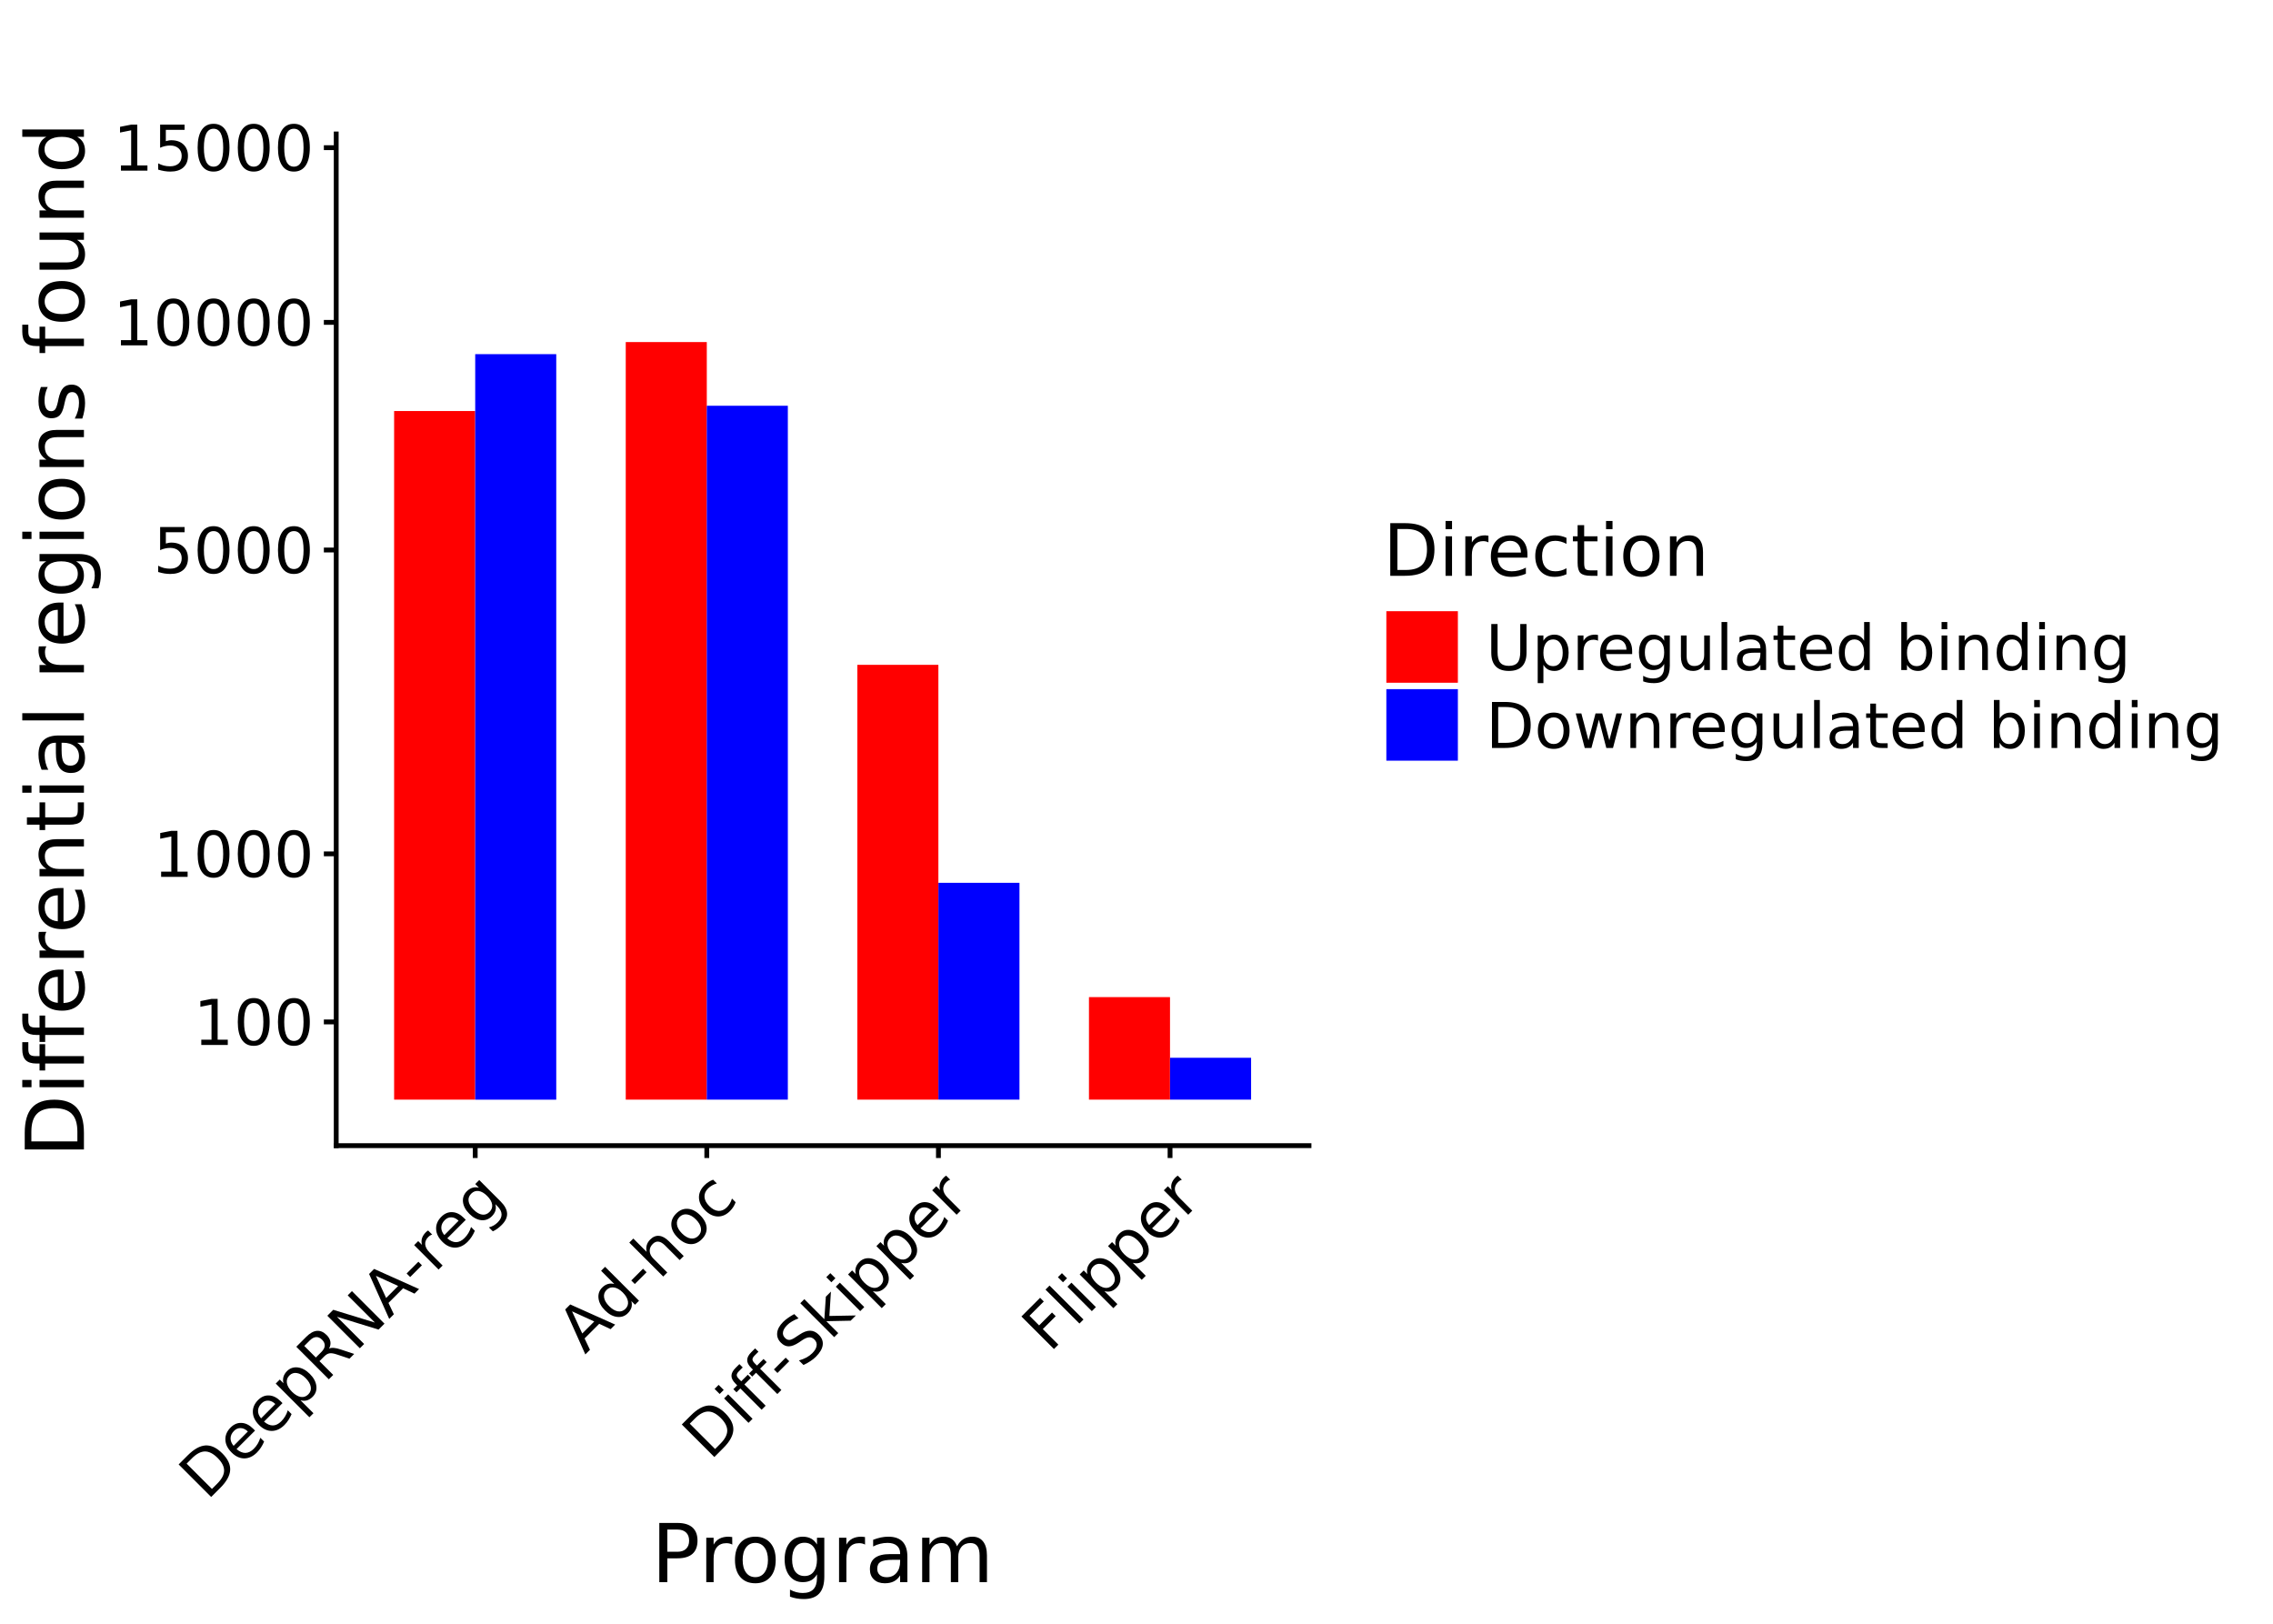
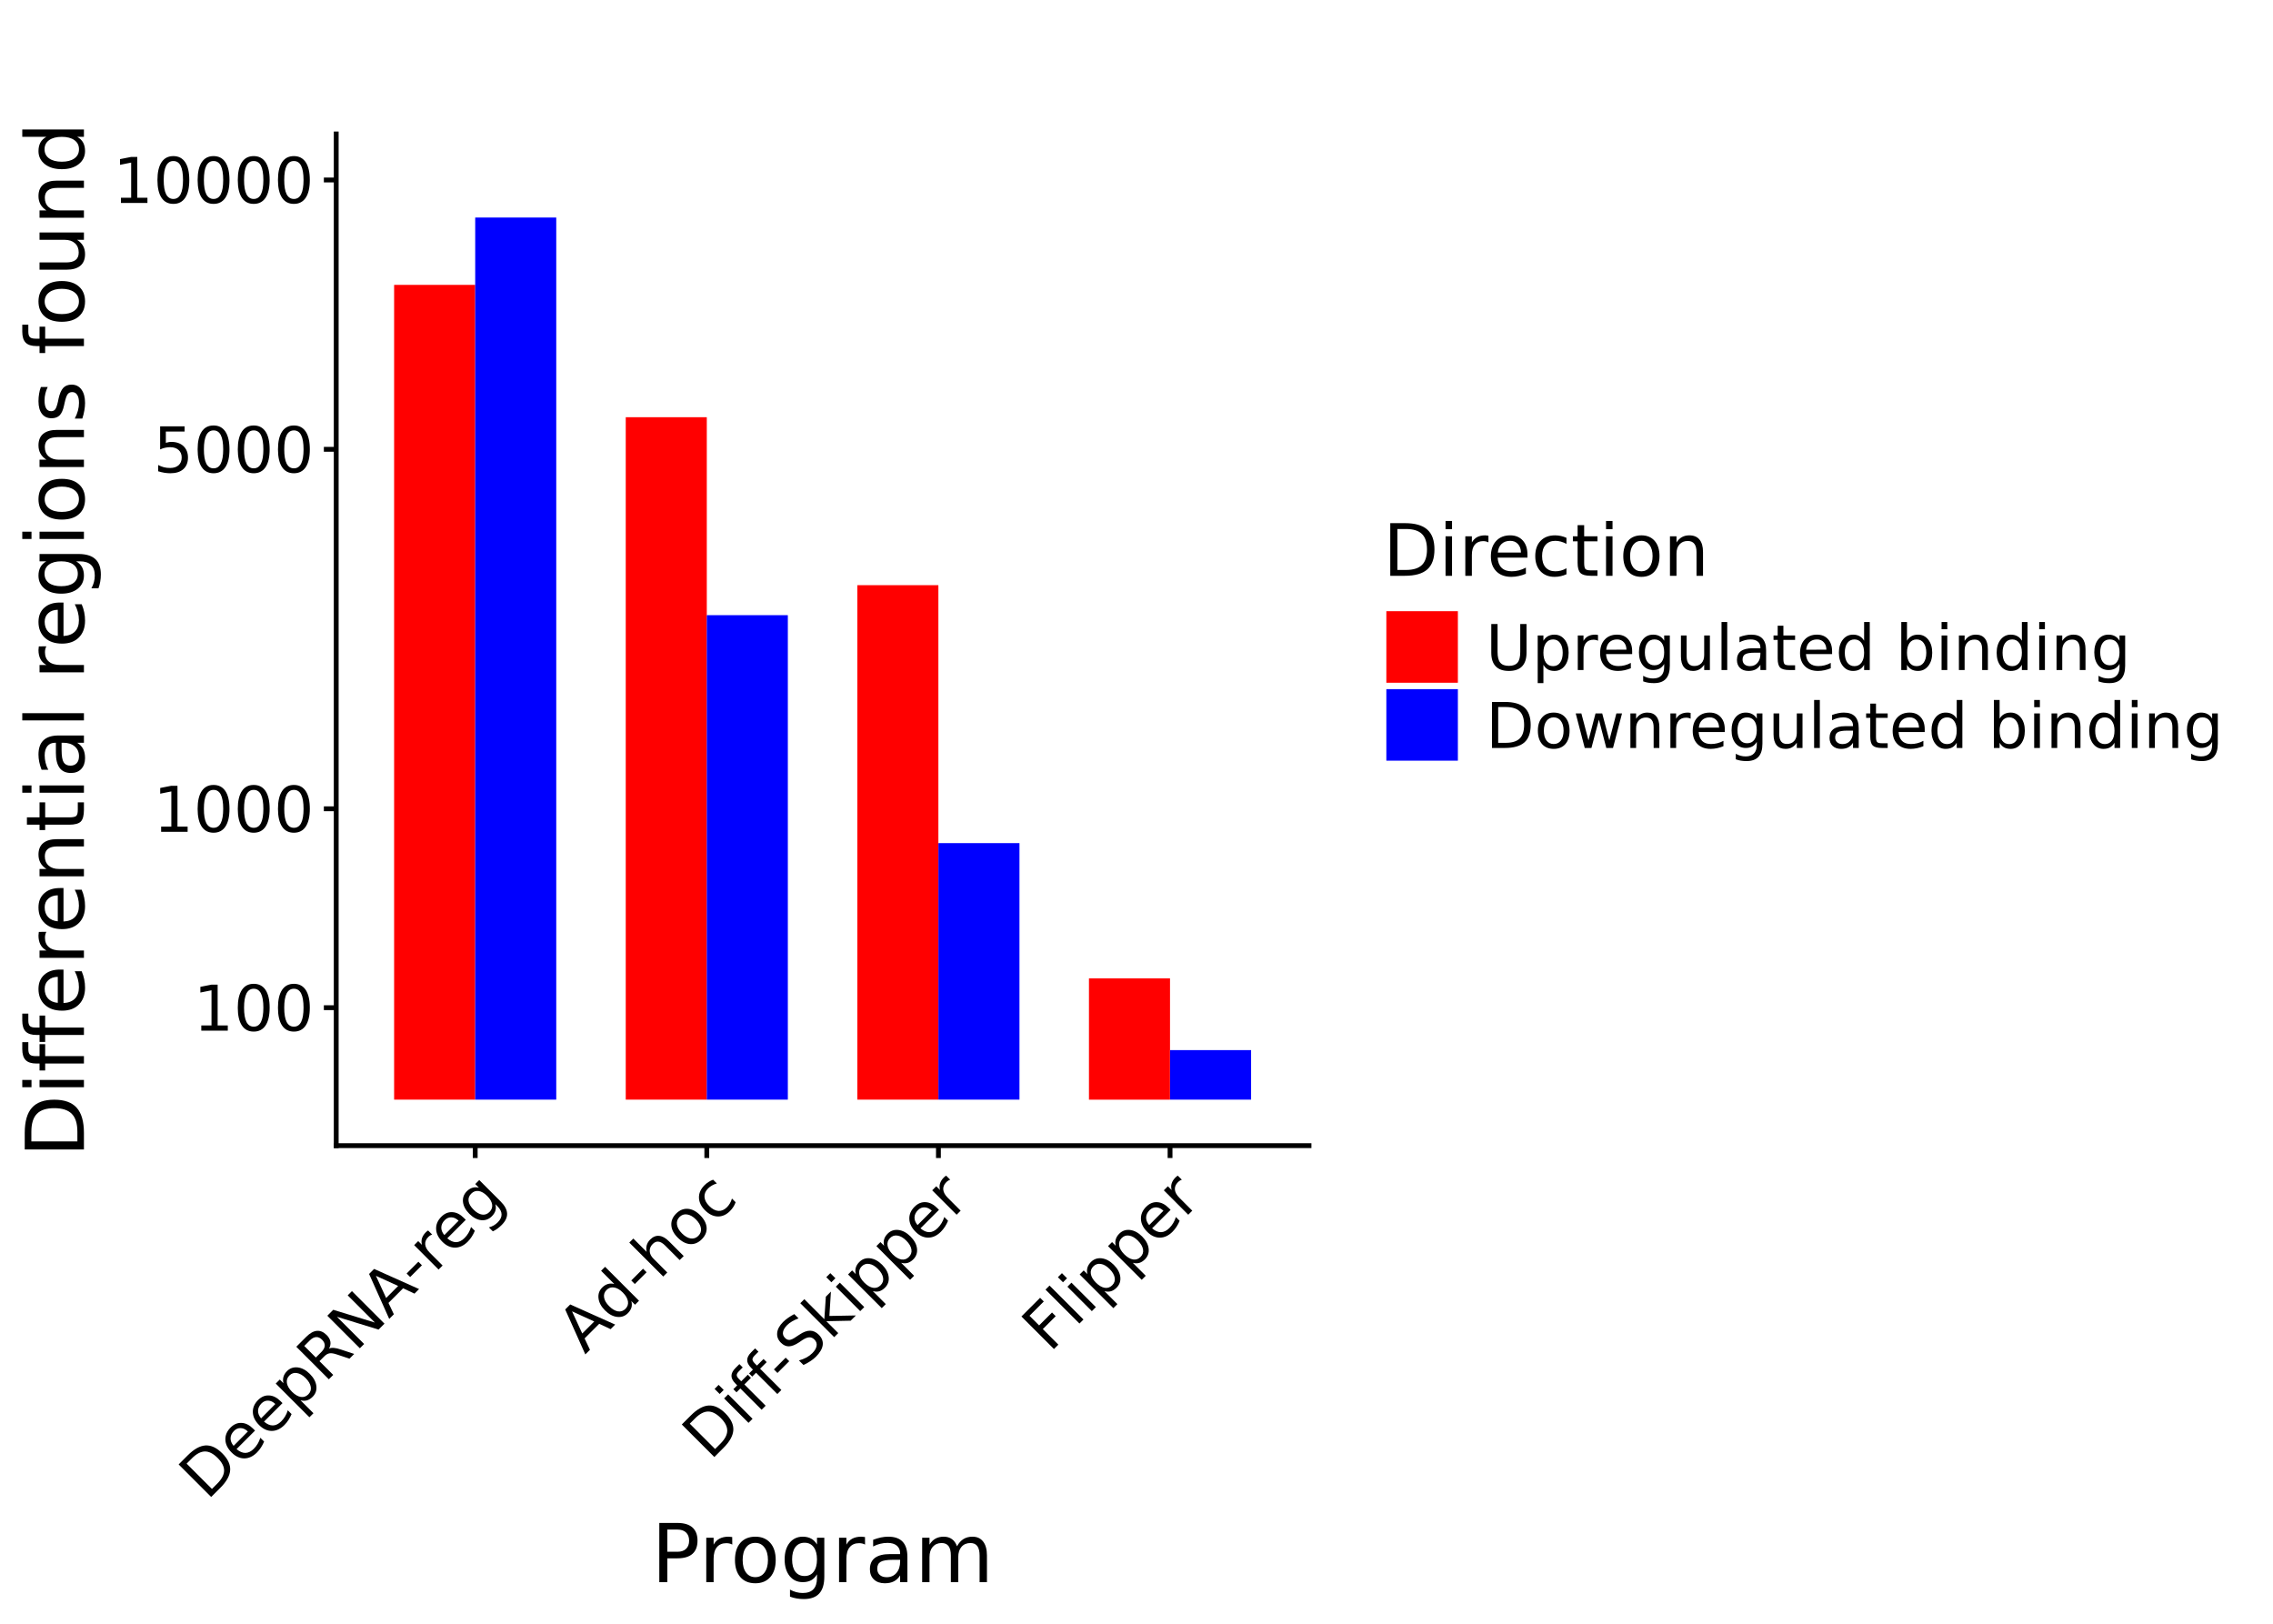
<svg xmlns="http://www.w3.org/2000/svg" width="504.00pt" height="360.00pt" viewBox="0 0 504.00 360.00">
  <g class="svglite">
    <defs>
      <style type="text/css">
    .svglite line, .svglite polyline, .svglite polygon, .svglite path, .svglite rect, .svglite circle {
      fill: none;
      stroke: #000000;
      stroke-linecap: round;
      stroke-linejoin: round;
      stroke-miterlimit: 10.00;
    }
    .svglite text {
      white-space: pre;
    }
    .svglite g.glyphgroup path {
      fill: inherit;
      stroke: none;
    }
  </style>
    </defs>
    <rect width="100%" height="100%" style="stroke: none; fill: #FFFFFF;" />
    <defs>
      <clipPath id="cpMC4wMHw1MDQuMDB8MC4wMHwzNjAuMDA=">
        <rect x="0.00" y="0.00" width="504.00" height="360.00" />
      </clipPath>
    </defs>
    <g clip-path="url(#cpMC4wMHw1MDQuMDB8MC4wMHwzNjAuMDA=)">
      <rect x="0.00" y="0.00" width="504.00" height="360.00" style="stroke-width: 1.07; stroke: #FFFFFF; fill: #FFFFFF;" />
    </g>
    <defs>
      <clipPath id="cpNzQuNTV8MjkwLjI1fDI5LjcwfDI1NC4wMA==">
        <rect x="74.55" y="29.70" width="215.70" height="224.30" />
      </clipPath>
    </defs>
    <g clip-path="url(#cpNzQuNTV8MjkwLjI1fDI5LjcwfDI1NC4wMA==)">
      <rect x="74.55" y="29.70" width="215.70" height="224.30" style="stroke-width: 1.07; stroke: none; fill: #FFFFFF;" />
-       <rect x="87.39" y="91.13" width="17.97" height="152.67" style="stroke-width: 1.07; stroke: none; stroke-linecap: butt; stroke-linejoin: miter; fill: #FF0000;" />
-       <rect x="105.37" y="78.52" width="17.97" height="165.29" style="stroke-width: 1.07; stroke: none; stroke-linecap: butt; stroke-linejoin: miter; fill: #0000FF;" />
-       <rect x="241.46" y="221.07" width="17.97" height="22.73" style="stroke-width: 1.07; stroke: none; stroke-linecap: butt; stroke-linejoin: miter; fill: #FF0000;" />
-       <rect x="259.44" y="234.52" width="17.97" height="9.28" style="stroke-width: 1.07; stroke: none; stroke-linecap: butt; stroke-linejoin: miter; fill: #0000FF;" />
-       <rect x="138.75" y="75.84" width="17.97" height="167.96" style="stroke-width: 1.07; stroke: none; stroke-linecap: butt; stroke-linejoin: miter; fill: #FF0000;" />
-       <rect x="156.72" y="89.96" width="17.97" height="153.84" style="stroke-width: 1.07; stroke: none; stroke-linecap: butt; stroke-linejoin: miter; fill: #0000FF;" />
-       <rect x="190.10" y="147.40" width="17.97" height="96.40" style="stroke-width: 1.07; stroke: none; stroke-linecap: butt; stroke-linejoin: miter; fill: #FF0000;" />
-       <rect x="208.08" y="195.73" width="17.97" height="48.07" style="stroke-width: 1.07; stroke: none; stroke-linecap: butt; stroke-linejoin: miter; fill: #0000FF;" />
+       <rect x="87.39" y="63.16" width="17.97" height="180.64" style="stroke-width: 1.07; stroke: none; stroke-linecap: butt; stroke-linejoin: miter; fill: #FF0000;" />
+       <rect x="105.37" y="48.23" width="17.97" height="195.57" style="stroke-width: 1.07; stroke: none; stroke-linecap: butt; stroke-linejoin: miter; fill: #0000FF;" />
+       <rect x="241.46" y="216.91" width="17.97" height="26.90" style="stroke-width: 1.07; stroke: none; stroke-linecap: butt; stroke-linejoin: miter; fill: #FF0000;" />
+       <rect x="259.44" y="232.82" width="17.97" height="10.98" style="stroke-width: 1.07; stroke: none; stroke-linecap: butt; stroke-linejoin: miter; fill: #0000FF;" />
+       <rect x="138.75" y="92.50" width="17.97" height="151.30" style="stroke-width: 1.07; stroke: none; stroke-linecap: butt; stroke-linejoin: miter; fill: #FF0000;" />
+       <rect x="156.72" y="136.39" width="17.97" height="107.41" style="stroke-width: 1.07; stroke: none; stroke-linecap: butt; stroke-linejoin: miter; fill: #0000FF;" />
+       <rect x="190.10" y="129.74" width="17.97" height="114.06" style="stroke-width: 1.07; stroke: none; stroke-linecap: butt; stroke-linejoin: miter; fill: #FF0000;" />
+       <rect x="208.08" y="186.93" width="17.97" height="56.87" style="stroke-width: 1.07; stroke: none; stroke-linecap: butt; stroke-linejoin: miter; fill: #0000FF;" />
    </g>
    <g clip-path="url(#cpMC4wMHw1MDQuMDB8MC4wMHwzNjAuMDA=)">
      <polyline points="74.55,254.00 74.55,29.70 " style="stroke-width: 1.07; stroke-linecap: square;" />
-       <text x="69.62" y="231.67" text-anchor="end" style="font-size: 14.00px; font-family: &quot;DejaVu Sans&quot;;" textLength="26.72px" lengthAdjust="spacingAndGlyphs">100</text>
-       <text x="69.62" y="194.41" text-anchor="end" style="font-size: 14.00px; font-family: &quot;DejaVu Sans&quot;;" textLength="35.62px" lengthAdjust="spacingAndGlyphs">1000</text>
-       <text x="69.62" y="127.05" text-anchor="end" style="font-size: 14.00px; font-family: &quot;DejaVu Sans&quot;;" textLength="35.62px" lengthAdjust="spacingAndGlyphs">5000</text>
-       <text x="69.62" y="76.57" text-anchor="end" style="font-size: 14.00px; font-family: &quot;DejaVu Sans&quot;;" textLength="44.53px" lengthAdjust="spacingAndGlyphs">10000</text>
-       <text x="69.62" y="37.84" text-anchor="end" style="font-size: 14.00px; font-family: &quot;DejaVu Sans&quot;;" textLength="44.53px" lengthAdjust="spacingAndGlyphs">15000</text>
-       <polyline points="71.81,226.57 74.55,226.57 " style="stroke-width: 1.07; stroke-linecap: butt;" />
-       <polyline points="71.81,189.31 74.55,189.31 " style="stroke-width: 1.07; stroke-linecap: butt;" />
-       <polyline points="71.81,121.94 74.55,121.94 " style="stroke-width: 1.07; stroke-linecap: butt;" />
-       <polyline points="71.81,71.47 74.55,71.47 " style="stroke-width: 1.07; stroke-linecap: butt;" />
-       <polyline points="71.81,32.74 74.55,32.74 " style="stroke-width: 1.07; stroke-linecap: butt;" />
+       <text x="69.62" y="228.51" text-anchor="end" style="font-size: 14.00px; font-family: &quot;DejaVu Sans&quot;;" textLength="26.72px" lengthAdjust="spacingAndGlyphs">100</text>
+       <text x="69.62" y="184.42" text-anchor="end" style="font-size: 14.00px; font-family: &quot;DejaVu Sans&quot;;" textLength="35.62px" lengthAdjust="spacingAndGlyphs">1000</text>
+       <text x="69.62" y="104.72" text-anchor="end" style="font-size: 14.00px; font-family: &quot;DejaVu Sans&quot;;" textLength="35.62px" lengthAdjust="spacingAndGlyphs">5000</text>
+       <text x="69.62" y="45.00" text-anchor="end" style="font-size: 14.00px; font-family: &quot;DejaVu Sans&quot;;" textLength="44.53px" lengthAdjust="spacingAndGlyphs">10000</text>
+       <polyline points="71.81,223.41 74.55,223.41 " style="stroke-width: 1.07; stroke-linecap: butt;" />
+       <polyline points="71.81,179.32 74.55,179.32 " style="stroke-width: 1.07; stroke-linecap: butt;" />
+       <polyline points="71.81,99.62 74.55,99.62 " style="stroke-width: 1.07; stroke-linecap: butt;" />
+       <polyline points="71.81,39.90 74.55,39.90 " style="stroke-width: 1.07; stroke-linecap: butt;" />
      <polyline points="74.55,254.00 290.25,254.00 " style="stroke-width: 1.07; stroke-linecap: square;" />
      <polyline points="105.37,256.74 105.37,254.00 " style="stroke-width: 1.07; stroke-linecap: butt;" />
      <polyline points="156.72,256.74 156.72,254.00 " style="stroke-width: 1.07; stroke-linecap: butt;" />
      <polyline points="208.08,256.74 208.08,254.00 " style="stroke-width: 1.07; stroke-linecap: butt;" />
      <polyline points="259.44,256.74 259.44,254.00 " style="stroke-width: 1.07; stroke-linecap: butt;" />
      <text transform="translate(112.58,266.14) rotate(-45)" text-anchor="end" style="font-size: 14.00px; font-family: &quot;DejaVu Sans&quot;;" textLength="94.34px" lengthAdjust="spacingAndGlyphs">DeepRNA-reg</text>
      <text transform="translate(163.94,266.14) rotate(-45)" text-anchor="end" style="font-size: 14.00px; font-family: &quot;DejaVu Sans&quot;;" textLength="48.41px" lengthAdjust="spacingAndGlyphs">Ad-hoc</text>
      <text transform="translate(215.29,266.14) rotate(-45)" text-anchor="end" style="font-size: 14.00px; font-family: &quot;DejaVu Sans&quot;;" textLength="82.39px" lengthAdjust="spacingAndGlyphs">Diff-Skipper</text>
      <text transform="translate(266.65,266.14) rotate(-45)" text-anchor="end" style="font-size: 14.00px; font-family: &quot;DejaVu Sans&quot;;" textLength="47.97px" lengthAdjust="spacingAndGlyphs">Flipper</text>
      <text x="182.40" y="350.78" text-anchor="middle" style="font-size: 18.00px; font-family: &quot;DejaVu Sans&quot;;" textLength="75.97px" lengthAdjust="spacingAndGlyphs">Program</text>
      <text transform="translate(18.61,141.85) rotate(-90)" text-anchor="middle" style="font-size: 18.00px; font-family: &quot;DejaVu Sans&quot;;" textLength="229.28px" lengthAdjust="spacingAndGlyphs">Differential regions found</text>
      <rect x="301.21" y="108.85" width="197.31" height="65.99" style="stroke-width: 1.07; stroke: none; fill: #FFFFFF;" />
      <text x="306.69" y="127.66" style="font-size: 16.00px; font-family: &quot;DejaVu Sans&quot;;" textLength="72.33px" lengthAdjust="spacingAndGlyphs">Direction</text>
      <rect x="306.69" y="134.80" width="17.28" height="17.28" style="stroke-width: 1.07; stroke: none; fill: #FFFFFF;" />
      <rect x="307.40" y="135.51" width="15.86" height="15.86" style="stroke-width: 1.07; stroke: none; stroke-linecap: butt; stroke-linejoin: miter; fill: #FF0000;" />
      <rect x="306.69" y="152.08" width="17.28" height="17.28" style="stroke-width: 1.07; stroke: none; fill: #FFFFFF;" />
      <rect x="307.40" y="152.79" width="15.86" height="15.86" style="stroke-width: 1.07; stroke: none; stroke-linecap: butt; stroke-linejoin: miter; fill: #0000FF;" />
      <text x="329.45" y="148.55" style="font-size: 14.00px; font-family: &quot;DejaVu Sans&quot;;" textLength="143.06px" lengthAdjust="spacingAndGlyphs">Upregulated binding</text>
      <text x="329.45" y="165.83" style="font-size: 14.00px; font-family: &quot;DejaVu Sans&quot;;" textLength="163.59px" lengthAdjust="spacingAndGlyphs">Downregulated binding</text>
    </g>
  </g>
</svg>
